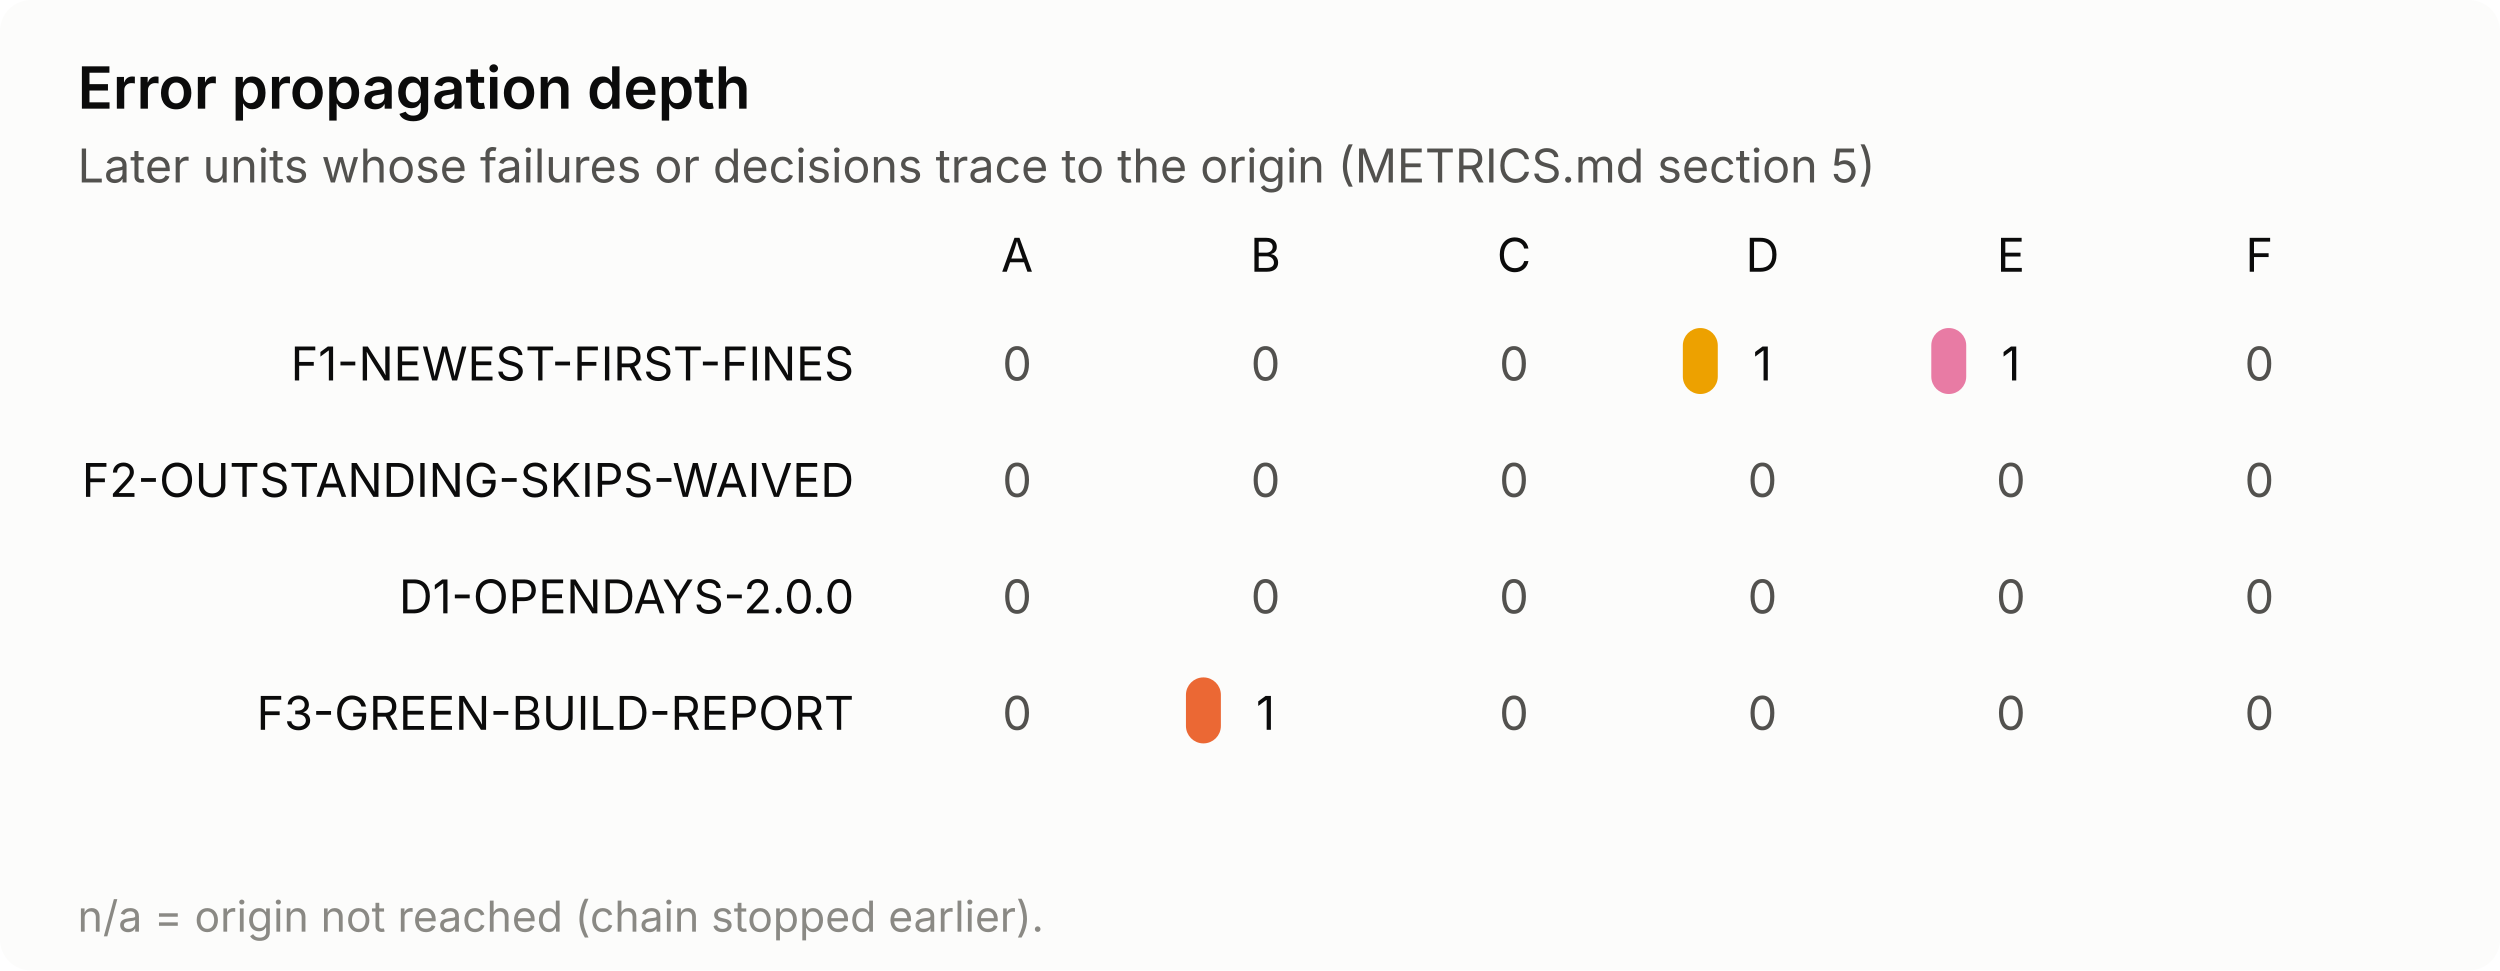
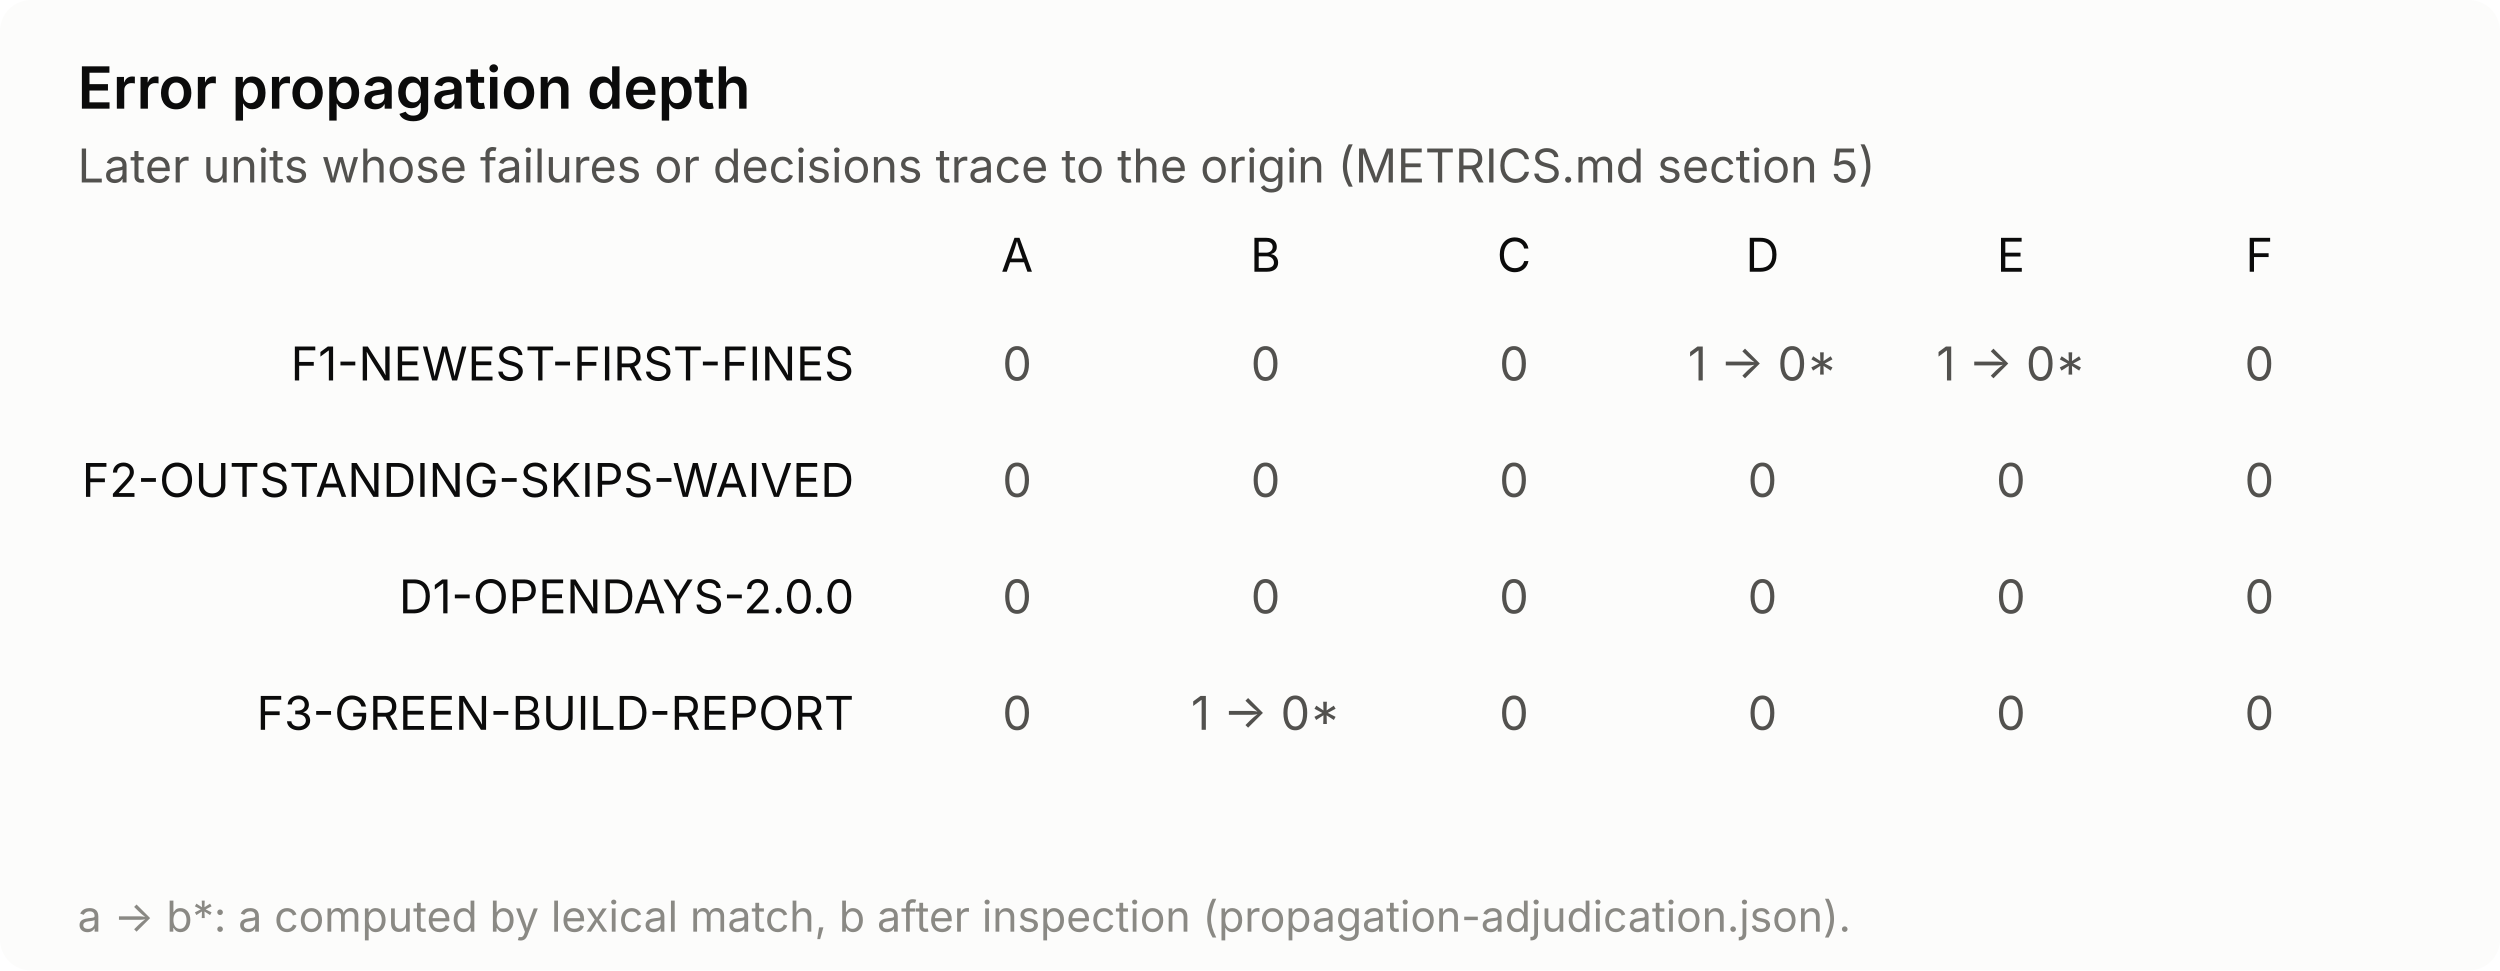
<svg xmlns="http://www.w3.org/2000/svg" viewBox="0 0 644 250" width="644" height="250" role="img" aria-label="Error propagation depth">
  <style>
  svg { font-family: system-ui, -apple-system, "Segoe UI", sans-serif; }
  .bg { fill: #fcfcfb; } .t1 { fill: #0b0b0b; } .t2 { fill: #52514e; } .t3 { fill: #8a8984; }
  .grid { stroke: #e6e5e0; stroke-width: 1; } .axis { stroke: #b9b8b1; stroke-width: 1; }
  .s1 { fill: #2a78d6; stroke: #2a78d6; } .s2 { fill: #eb6834; stroke: #eb6834; } .s3 { fill: #1baf7a; stroke: #1baf7a; }
  .s4 { fill: #eda100; stroke: #eda100; } .s5 { fill: #e87ba4; stroke: #e87ba4; } .s6 { fill: #008300; stroke: #008300; }
  .ok { fill: #1baf7a; } .bad { fill: #e34948; } .na { fill: none; stroke: #b9b8b1; stroke-width: 1.5; }
  .ring { stroke: #fcfcfb; stroke-width: 2; }
  @media (prefers-color-scheme: dark) {
    .bg { fill: #1a1a19; } .t1 { fill: #f0efec; } .t2 { fill: #c3c2b7; } .t3 { fill: #8f8e86; }
    .grid { stroke: #2e2e2c; } .axis { stroke: #55544f; } .ring { stroke: #1a1a19; }
    .s1 { fill: #3987e5; stroke: #3987e5; } .s2 { fill: #d95926; stroke: #d95926; } .s3 { fill: #199e70; stroke: #199e70; }
    .s4 { fill: #c98500; stroke: #c98500; } .s5 { fill: #d55181; stroke: #d55181; } .s6 { fill: #008300; stroke: #008300; }
    .ok { fill: #199e70; } .bad { fill: #e66767; }
  }
</style>
  <rect class="bg" x="0" y="0" width="644" height="250" rx="8" />
  <text class="t1" x="20" y="28" font-size="15" font-weight="600">Error propagation depth</text>
  <text class="t2" x="20" y="47" font-size="12">Later units whose failures or decisions trace to the origin (METRICS.md section 5)</text>
  <text class="t1" x="262" y="70" font-size="12" text-anchor="middle">A</text>
  <text class="t1" x="326" y="70" font-size="12" text-anchor="middle">B</text>
  <text class="t1" x="390" y="70" font-size="12" text-anchor="middle">C</text>
  <text class="t1" x="454" y="70" font-size="12" text-anchor="middle">D</text>
  <text class="t1" x="518" y="70" font-size="12" text-anchor="middle">E</text>
  <text class="t1" x="582" y="70" font-size="12" text-anchor="middle">F</text>
  <text class="t1" x="220" y="98" font-size="12" text-anchor="end">F1-NEWEST-FIRST-FINES</text>
  <text class="t2" x="262" y="98" font-size="12" text-anchor="middle">0</text>
  <text class="t2" x="326" y="98" font-size="12" text-anchor="middle">0</text>
  <text class="t2" x="390" y="98" font-size="12" text-anchor="middle">0</text>
-   <rect class="s4" x="434" y="85" width="8" height="16" rx="4" />
-   <text class="t1" x="454" y="98" font-size="12" text-anchor="middle">1</text>
-   <rect class="s5" x="498" y="85" width="8" height="16" rx="4" />
-   <text class="t1" x="518" y="98" font-size="12" text-anchor="middle">1</text>
+   <text class="t2" x="454" y="98" font-size="12" text-anchor="middle">1 → 0*</text>
+   <text class="t2" x="518" y="98" font-size="12" text-anchor="middle">1 → 0*</text>
  <text class="t2" x="582" y="98" font-size="12" text-anchor="middle">0</text>
  <text class="t1" x="220" y="128" font-size="12" text-anchor="end">F2-OUTSTANDING-SKIPS-WAIVED</text>
  <text class="t2" x="262" y="128" font-size="12" text-anchor="middle">0</text>
  <text class="t2" x="326" y="128" font-size="12" text-anchor="middle">0</text>
  <text class="t2" x="390" y="128" font-size="12" text-anchor="middle">0</text>
  <text class="t2" x="454" y="128" font-size="12" text-anchor="middle">0</text>
  <text class="t2" x="518" y="128" font-size="12" text-anchor="middle">0</text>
  <text class="t2" x="582" y="128" font-size="12" text-anchor="middle">0</text>
  <text class="t1" x="220" y="158" font-size="12" text-anchor="end">D1-OPENDAYS-2.0.0</text>
  <text class="t2" x="262" y="158" font-size="12" text-anchor="middle">0</text>
  <text class="t2" x="326" y="158" font-size="12" text-anchor="middle">0</text>
  <text class="t2" x="390" y="158" font-size="12" text-anchor="middle">0</text>
  <text class="t2" x="454" y="158" font-size="12" text-anchor="middle">0</text>
  <text class="t2" x="518" y="158" font-size="12" text-anchor="middle">0</text>
  <text class="t2" x="582" y="158" font-size="12" text-anchor="middle">0</text>
  <text class="t1" x="220" y="188" font-size="12" text-anchor="end">F3-GREEN-BUILD-REPORT</text>
  <text class="t2" x="262" y="188" font-size="12" text-anchor="middle">0</text>
-   <rect class="s2" x="306" y="175" width="8" height="16" rx="4" />
-   <text class="t1" x="326" y="188" font-size="12" text-anchor="middle">1</text>
+   <text class="t2" x="326" y="188" font-size="12" text-anchor="middle">1 → 0*</text>
  <text class="t2" x="390" y="188" font-size="12" text-anchor="middle">0</text>
  <text class="t2" x="454" y="188" font-size="12" text-anchor="middle">0</text>
  <text class="t2" x="518" y="188" font-size="12" text-anchor="middle">0</text>
  <text class="t2" x="582" y="188" font-size="12" text-anchor="middle">0</text>
-   <text class="t3" x="20" y="240" font-size="11">n/a = origin not reached (chain stopped earlier).</text>
+   <text class="t3" x="20" y="240" font-size="11">a → b*: a computed by lexical match, b after inspection (propagation-adjudication.json).</text>
</svg>
